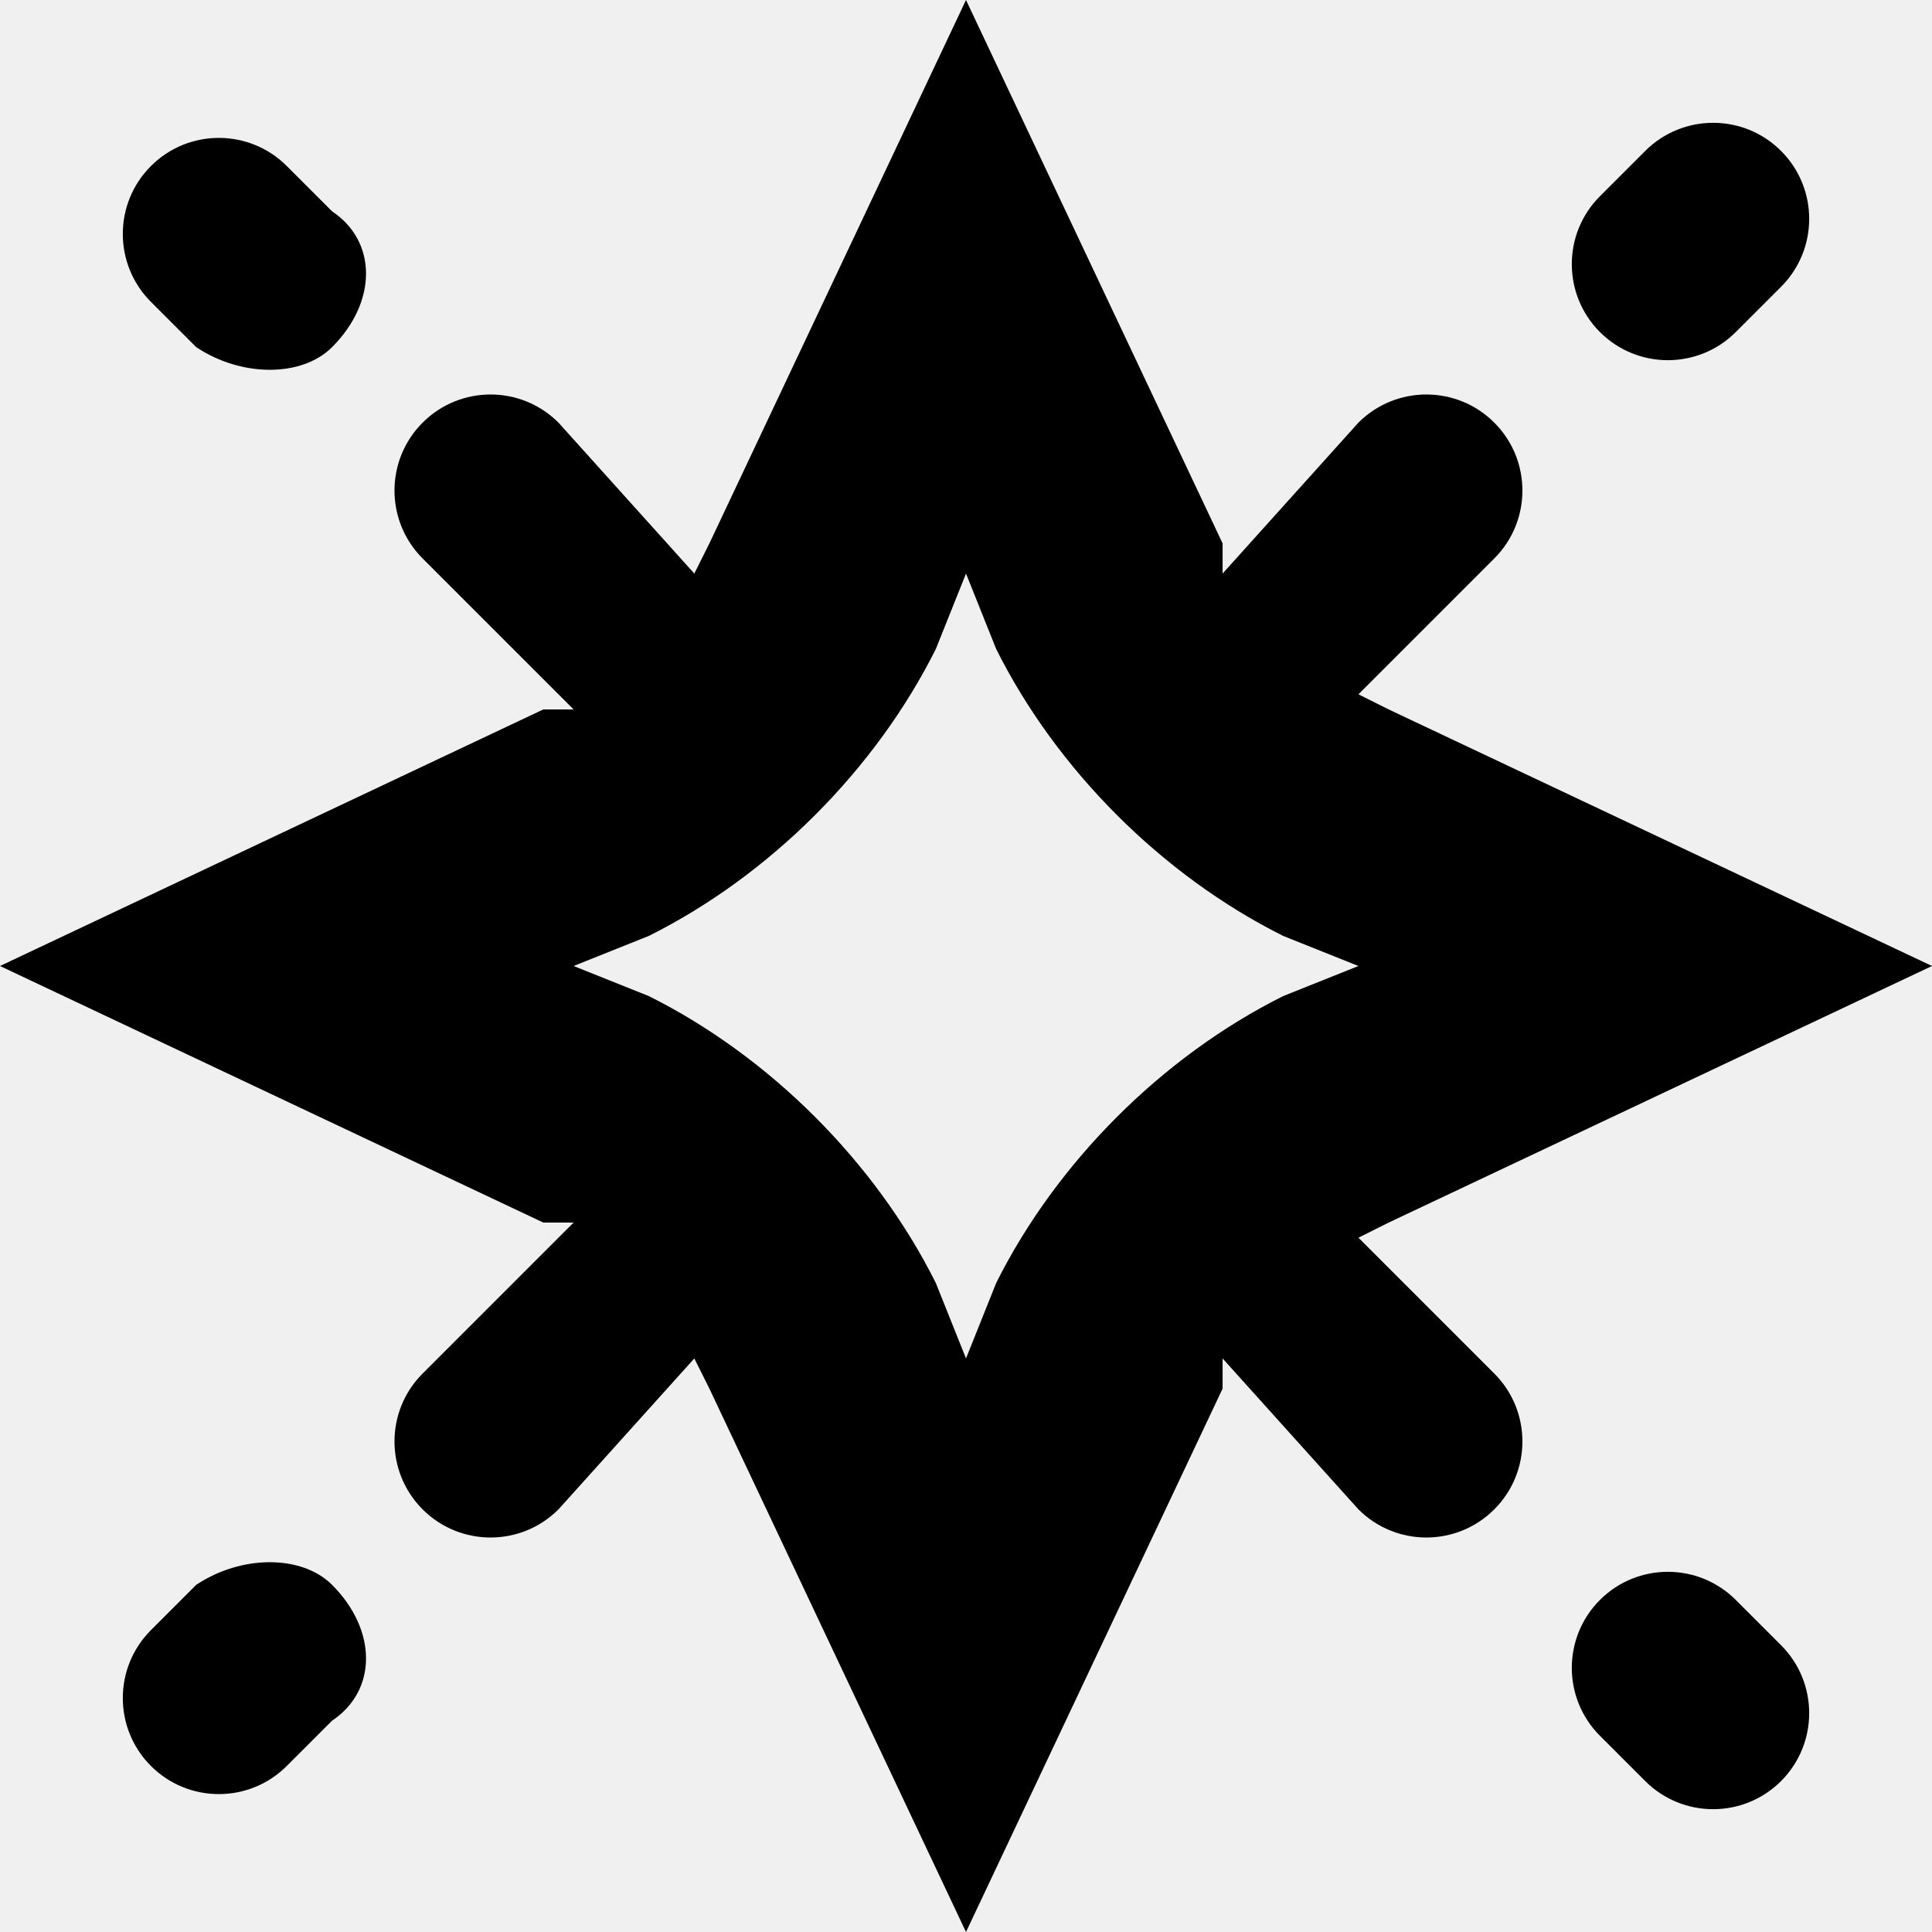
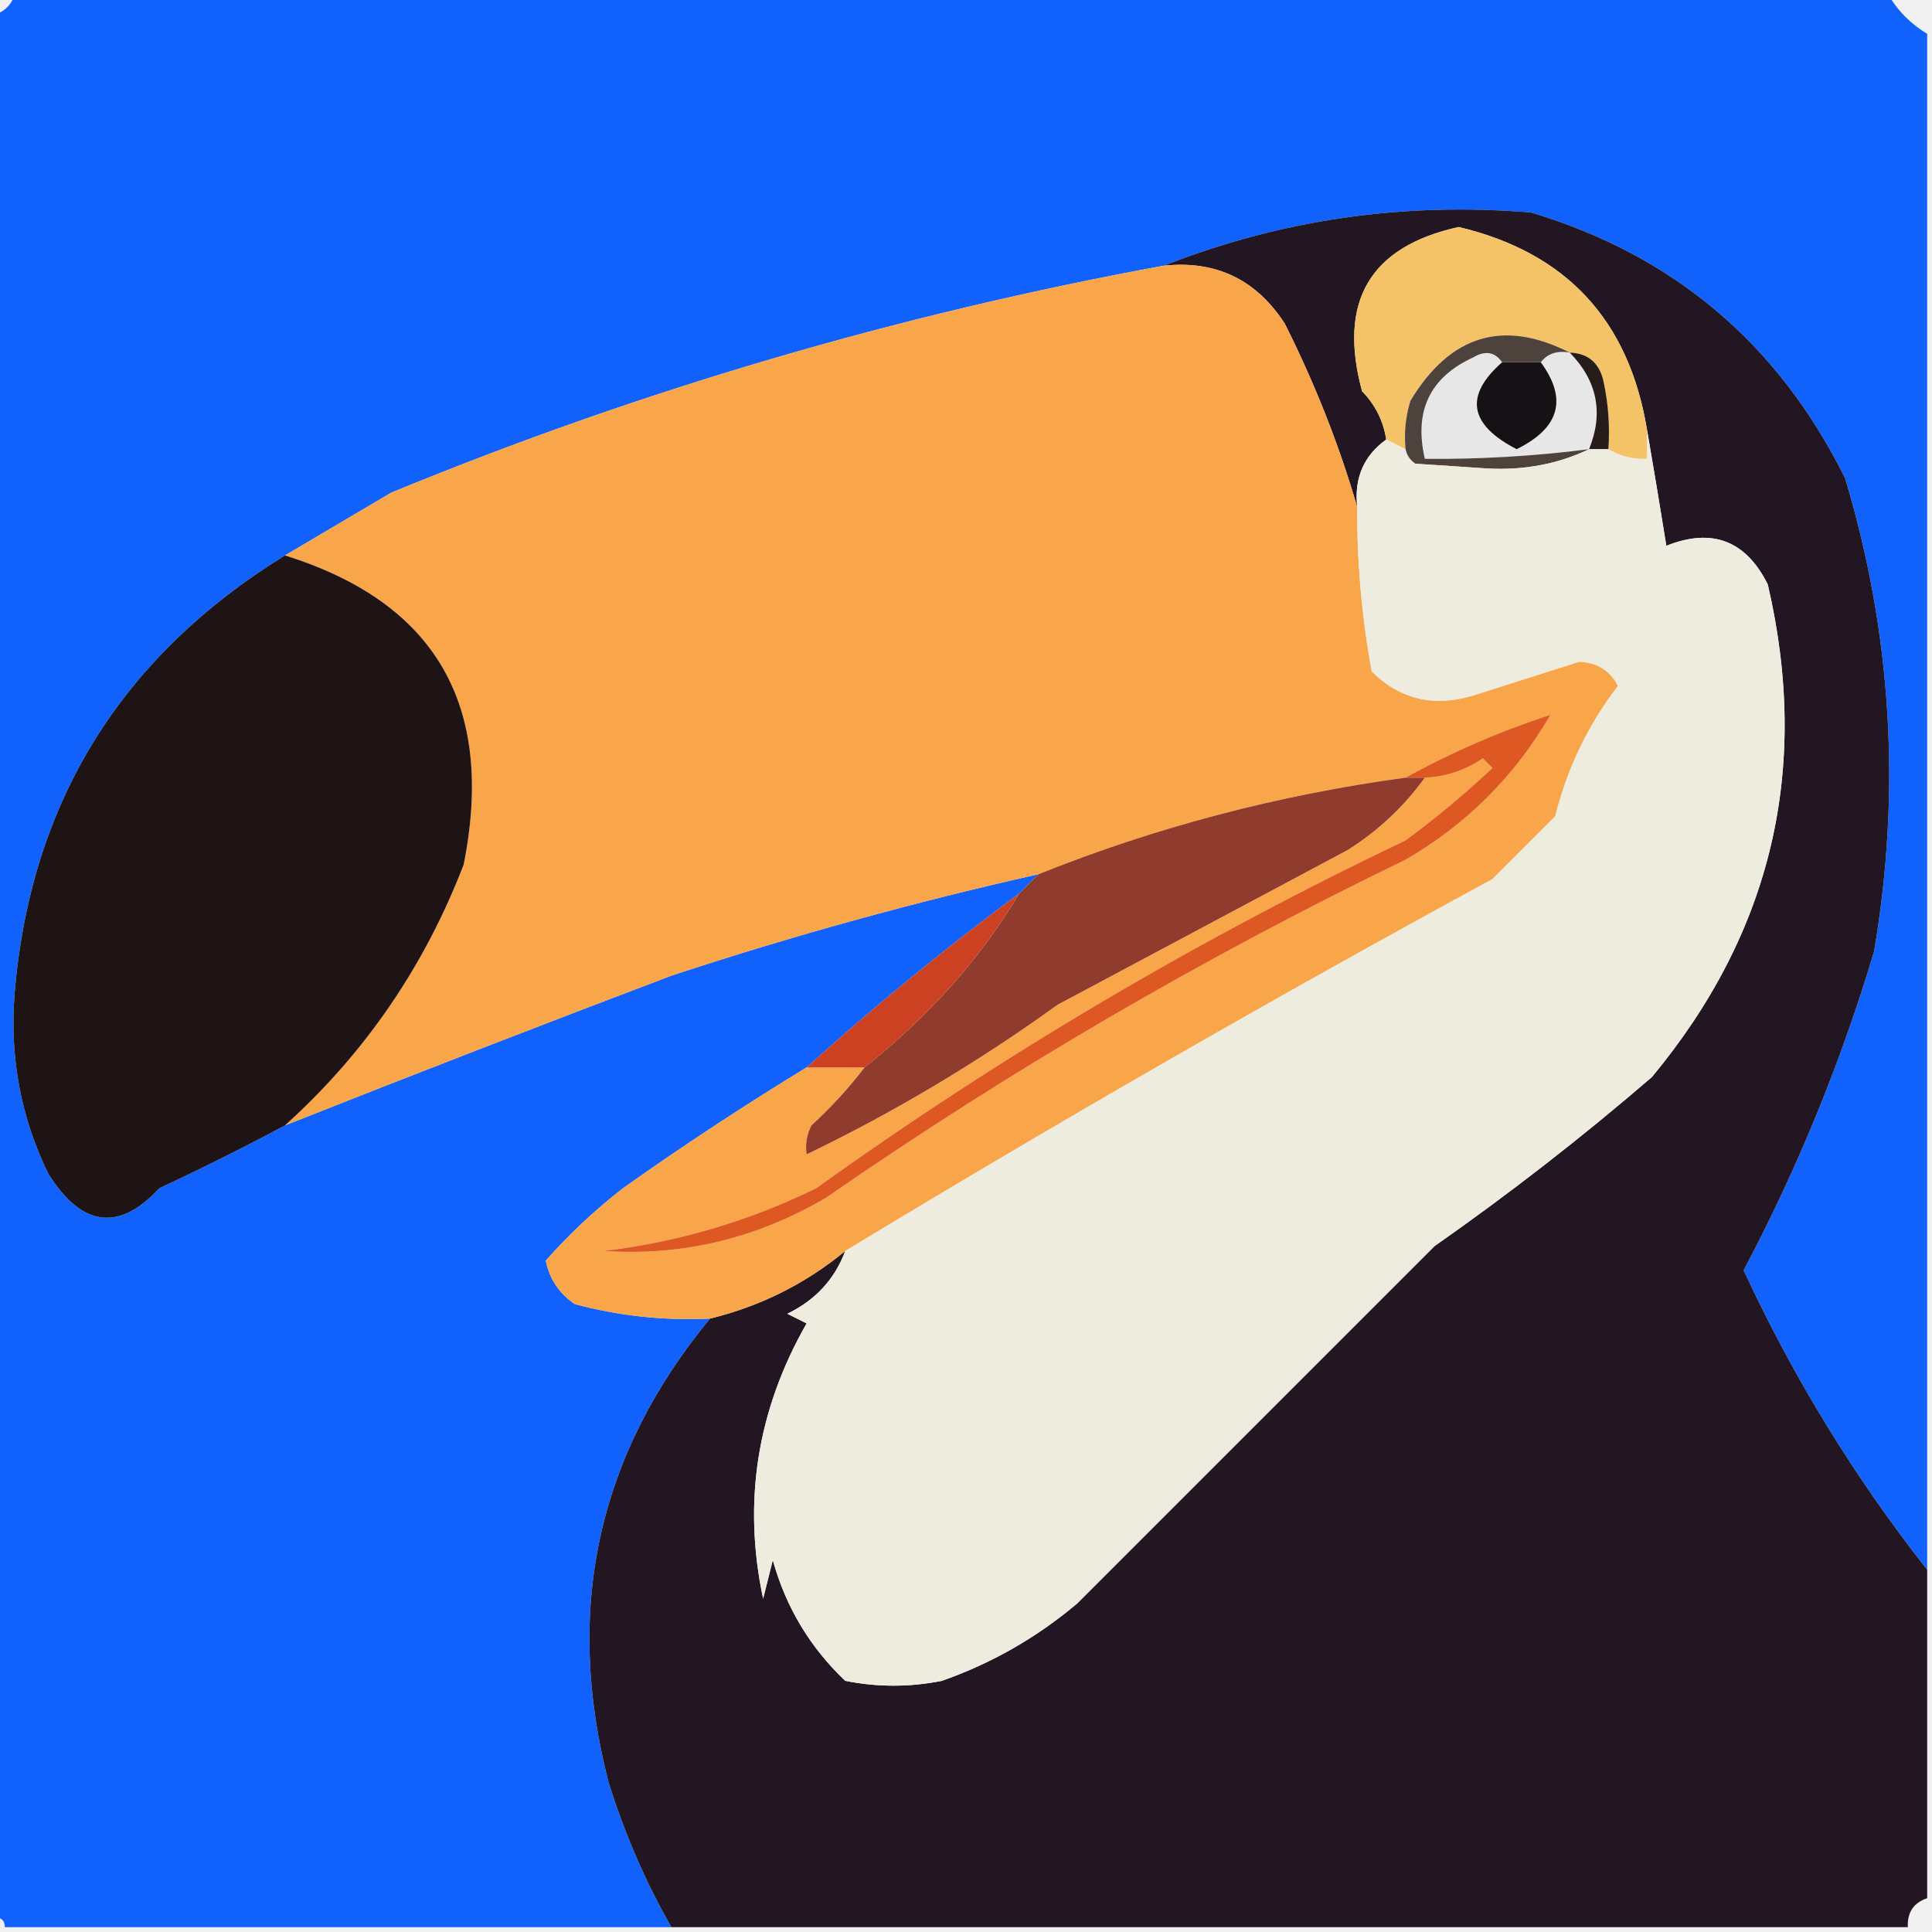
- <svg xmlns="http://www.w3.org/2000/svg" viewBox="0 0 128 128">
-   <path fill-rule="evenodd" d="M81 36 64 0 47 36l-1 2-9-10a6 6 0 0 0-9 9l10 10h-2L0 64l36 17h2L28 91a6 6 0 1 0 9 9l9-10 1 2 17 36 17-36v-2l9 10a6 6 0 1 0 9-9l-9-9 2-1 36-17-36-17-2-1 9-9a6 6 0 1 0-9-9l-9 10v-2Zm-17 2-2 5c-4 8-11 15-19 19l-5 2 5 2c8 4 15 11 19 19l2 5 2-5c4-8 11-15 19-19l5-2-5-2c-8-4-15-11-19-19l-2-5Z" clip-rule="evenodd" />
-   <path d="M118 19a6 6 0 0 0-9-9l-3 3a6 6 0 1 0 9 9l3-3Zm-96 4c-2 2-6 2-9 0l-3-3a6 6 0 1 1 9-9l3 3c3 2 3 6 0 9Zm0 82c-2-2-6-2-9 0l-3 3a6 6 0 1 0 9 9l3-3c3-2 3-6 0-9Zm96 4a6 6 0 0 1-9 9l-3-3a6 6 0 1 1 9-9l3 3Z" />
-   <style>path{fill:#000}@media (prefers-color-scheme:dark){path{fill:#fff}}</style>
+ <svg xmlns="http://www.w3.org/2000/svg" clip-rule="evenodd" fill-rule="evenodd" height="200" image-rendering="optimizeQuality" shape-rendering="geometricPrecision" text-rendering="geometricPrecision" width="200">
+   <path d="m1.5-.5h194c1 1.667 2.333 3 4 4v159c-7.499-9.525-13.832-19.858-19-31 5.559-10.495 10.059-21.495 13.5-33 2.83-16.613 1.83-32.947-3-49-6.897-13.902-17.73-23.069-32.5-27.5-13.217-1.1-25.884.733-38 5.5-27.534 5.048-54.201 12.882-80 23.5-3.694 2.178-7.361 4.345-11 6.5-17.065 10.534-26.399 25.701-28 45.5-.49 6.545.676 12.712 3.5 18.5 3.478 5.528 7.312 6.028 11.5 1.5 4.481-2.09 8.814-4.257 13-6.5 13.27-5.258 26.604-10.425 40-15.5 12.52-4.129 25.187-7.629 38-10.5-.667.667-1.333 1.333-2 2-7.649 5.652-14.982 11.652-22 18-6.433 3.918-12.767 8.085-19 12.5-2.941 2.287-5.607 4.787-8 7.5.376 1.883 1.376 3.383 3 4.5 4.585 1.225 9.252 1.725 14 1.5-11.635 14.105-15.135 30.105-10.5 48 1.648 5.29 3.815 10.29 6.5 15-23 0-46 0-69 0 0-.667-.333-1-1-1 0-65.667 0-131.333 0-197 1-.333 1.667-1 2-2z" fill="#1161fc" opacity=".999" />
+   <path d="m199.5 162.5v34c-1.406.473-2.073 1.473-2 3-42.667 0-85.333 0-128 0-2.685-4.71-4.852-9.71-6.5-15-4.635-17.895-1.135-33.895 10.5-48 5.229-1.281 9.896-3.615 14-7-1.091 2.928-3.091 5.094-6 6.5.667.333 1.333.667 2 1-5.134 8.991-6.634 18.491-4.5 28.5.333-1.333.667-2.667 1-4 1.355 4.88 3.855 9.047 7.5 12.5 3.333.667 6.667.667 10 0 5.141-1.802 9.808-4.468 14-8l37-37c7.786-5.451 15.286-11.285 22.5-17.5 12.429-14.967 16.429-31.967 12-51-2.275-4.554-5.775-5.887-10.5-4-.667-4.147-1.334-8.148-2-12-1.866-11.364-8.366-18.364-19.5-21-9.189 2.026-12.522 7.693-10 17 1.372 1.41 2.205 3.077 2.5 5-2.334 1.676-3.334 4.009-3 7-1.877-6.444-4.377-12.778-7.5-19-2.959-4.563-7.126-6.563-12.5-6 12.116-4.767 24.783-6.6 38-5.5 14.77 4.431 25.603 13.598 32.5 27.5 4.83 16.053 5.83 32.387 3 49-3.441 11.505-7.941 22.505-13.5 33 5.168 11.142 11.501 21.475 19 31z" fill="#221622" />
+   <path d="m170.5 44.5v3c-1.459.067-2.792-.266-4-1 .163-2.357-.003-4.69-.5-7-.422-1.926-1.589-2.926-3.5-3-6.88-3.501-12.38-1.834-16.5 5-.494 1.634-.66 3.301-.5 5-.667-.333-1.333-.667-2-1-.295-1.923-1.128-3.59-2.5-5-2.522-9.307.811-14.973 10-17 11.134 2.636 17.634 9.636 19.5 21z" fill="#f4c367" />
+   <path d="m120.5 27.5c5.374-.563 9.541 1.437 12.5 6 3.123 6.222 5.623 12.556 7.5 19-.029 5.71.471 11.377 1.5 17 2.909 2.894 6.409 3.727 10.5 2.5 3.662-1.163 7.328-2.33 11-3.5 1.83.08 3.163.913 4 2.5-3.094 4.021-5.26 8.521-6.5 13.5-2.167 2.167-4.333 4.333-6.5 6.5-22.655 12.326-44.988 25.159-67 38.5-4.104 3.385-8.771 5.719-14 7-4.748.225-9.415-.275-14-1.5-1.624-1.117-2.624-2.617-3-4.5 2.393-2.713 5.059-5.213 8-7.5 6.233-4.415 12.567-8.582 19-12.5h6c-1.627 2.13-3.46 4.13-5.5 6-.483.948-.649 1.948-.5 3 9.063-4.371 17.73-9.537 26-15.5 9.937-5.304 19.937-10.637 30-16 3.166-2 5.832-4.5 8-7.5 2.177-.086 4.177-.753 6-2 .333.333.667.667 1 1-2.829 2.659-5.829 5.159-9 7.5-21.487 10.236-41.82 22.236-61 36-6.962 3.407-14.295 5.574-22 6.5 8.133.551 15.799-1.282 23-5.5 19.048-13.194 39.048-24.861 60-35 6.333-3.667 11.333-8.667 15-15-5.147 1.666-10.147 3.833-15 6.5-13.185 1.795-25.851 5.128-38 10-12.813 2.871-25.48 6.371-38 10.5-13.396 5.075-26.73 10.242-40 15.5 8.283-7.467 14.45-16.467 18.5-27 3.284-16.461-2.882-27.128-18.5-32 3.639-2.155 7.306-4.322 11-6.5 25.799-10.618 52.466-18.452 80-23.5z" fill="#f9a64b" />
+   <path d="m155.5 37.5c-3.93 3.452-3.43 6.452 1.5 9 4.461-2.194 5.294-5.194 2.5-9 .709-.904 1.709-1.237 3-1 2.852 2.925 3.518 6.258 2 10-5.638.72-11.304 1.053-17 1-1.148-4.939.519-8.439 5-10.5 1.249-.74 2.249-.574 3 .5z" fill="#e8e7e7" />
+   <path d="m155.5 37.5h4c2.794 3.806 1.961 6.806-2.5 9-4.93-2.548-5.43-5.548-1.5-9z" fill="#161114" />
+   <path d="m162.5 36.5c-1.291-.237-2.291.096-3 1-1.333 0-2.667 0-4 0-.751-1.073-1.751-1.24-3-.5-4.481 2.061-6.148 5.561-5 10.5 5.696.053 11.362-.28 17-1-3.195 1.53-6.695 2.196-10.5 2-2.5-.167-5-.333-7.5-.5-.556-.383-.889-.883-1-1.5-.16-1.699.006-3.366.5-5 4.12-6.834 9.62-8.501 16.5-5z" fill="#4e433c" />
+   <path d="m162.5 36.5c1.911.074 3.078 1.074 3.5 3 .497 2.31.663 4.643.5 7-.667 0-1.333 0-2 0 1.518-3.742.852-7.075-2-10z" fill="#261d1a" />
+   <path d="m170.5 44.5c.666 3.853 1.333 7.853 2 12 4.725-1.887 8.225-.554 10.5 4 4.429 19.033.429 36.033-12 51-7.214 6.215-14.714 12.049-22.5 17.5-12.387 12.387-24.721 24.721-37 37-4.192 3.532-8.859 6.198-14 8-3.333.667-6.667.667-10 0-3.645-3.453-6.145-7.62-7.5-12.5-.333 1.333-.667 2.667-1 4-2.134-10.009-.634-19.509 4.5-28.5-.667-.333-1.333-.667-2-1 2.909-1.406 4.909-3.572 6-6.5 22.012-13.341 44.345-26.174 67-38.5 2.167-2.167 4.333-4.333 6.5-6.5 1.24-4.979 3.406-9.479 6.5-13.5-.837-1.587-2.17-2.42-4-2.5-3.672 1.17-7.338 2.337-11 3.5-4.091 1.227-7.591.394-10.5-2.5-1.029-5.623-1.529-11.29-1.5-17-.334-2.991.666-5.324 3-7 .667.333 1.333.667 2 1 .111.617.444 1.117 1 1.5 2.5.167 5 .333 7.5.5 3.805.196 7.305-.47 10.5-2h2c1.208.734 2.541 1.067 4 1 0-1 0-2 0-3z" fill="#eeecdf" />
+   <path d="m29.5 57.5c15.617 4.872 21.784 15.539 18.5 32-4.05 10.533-10.217 19.533-18.5 27-4.186 2.243-8.519 4.41-13 6.5-4.188 4.528-8.022 4.028-11.5-1.5-2.824-5.788-3.99-11.955-3.5-18.5 1.601-19.799 10.935-34.966 28-45.5z" fill="#1e1416" />
+   <path d="m145.5 80.5h2c-2.168 3-4.834 5.5-8 7.5-10.063 5.363-20.063 10.696-30 16-8.27 5.963-16.937 11.129-26 15.5-.149-1.052.017-2.052.5-3 2.04-1.87 3.873-3.87 5.5-6 6.747-5.374 12.081-11.374 16-18 .667-.667 1.333-1.333 2-2 12.149-4.872 24.815-8.205 38-10z" fill="#8f3c2e" />
+   <path d="m147.5 80.5c-.667 0-1.333 0-2 0 4.853-2.667 9.853-4.834 15-6.5-3.667 6.333-8.667 11.333-15 15-20.952 10.139-40.952 21.806-60 35-7.201 4.218-14.867 6.051-23 5.5 7.705-.926 15.038-3.093 22-6.5 19.18-13.764 39.513-25.764 61-36 3.171-2.341 6.171-4.841 9-7.5-.333-.333-.667-.667-1-1-1.823 1.247-3.823 1.914-6 2z" fill="#de5823" />
+   <path d="m105.5 92.5c-3.919 6.626-9.253 12.626-16 18-2 0-4 0-6 0 7.018-6.348 14.351-12.348 22-18z" fill="#cc4121" />
</svg>
